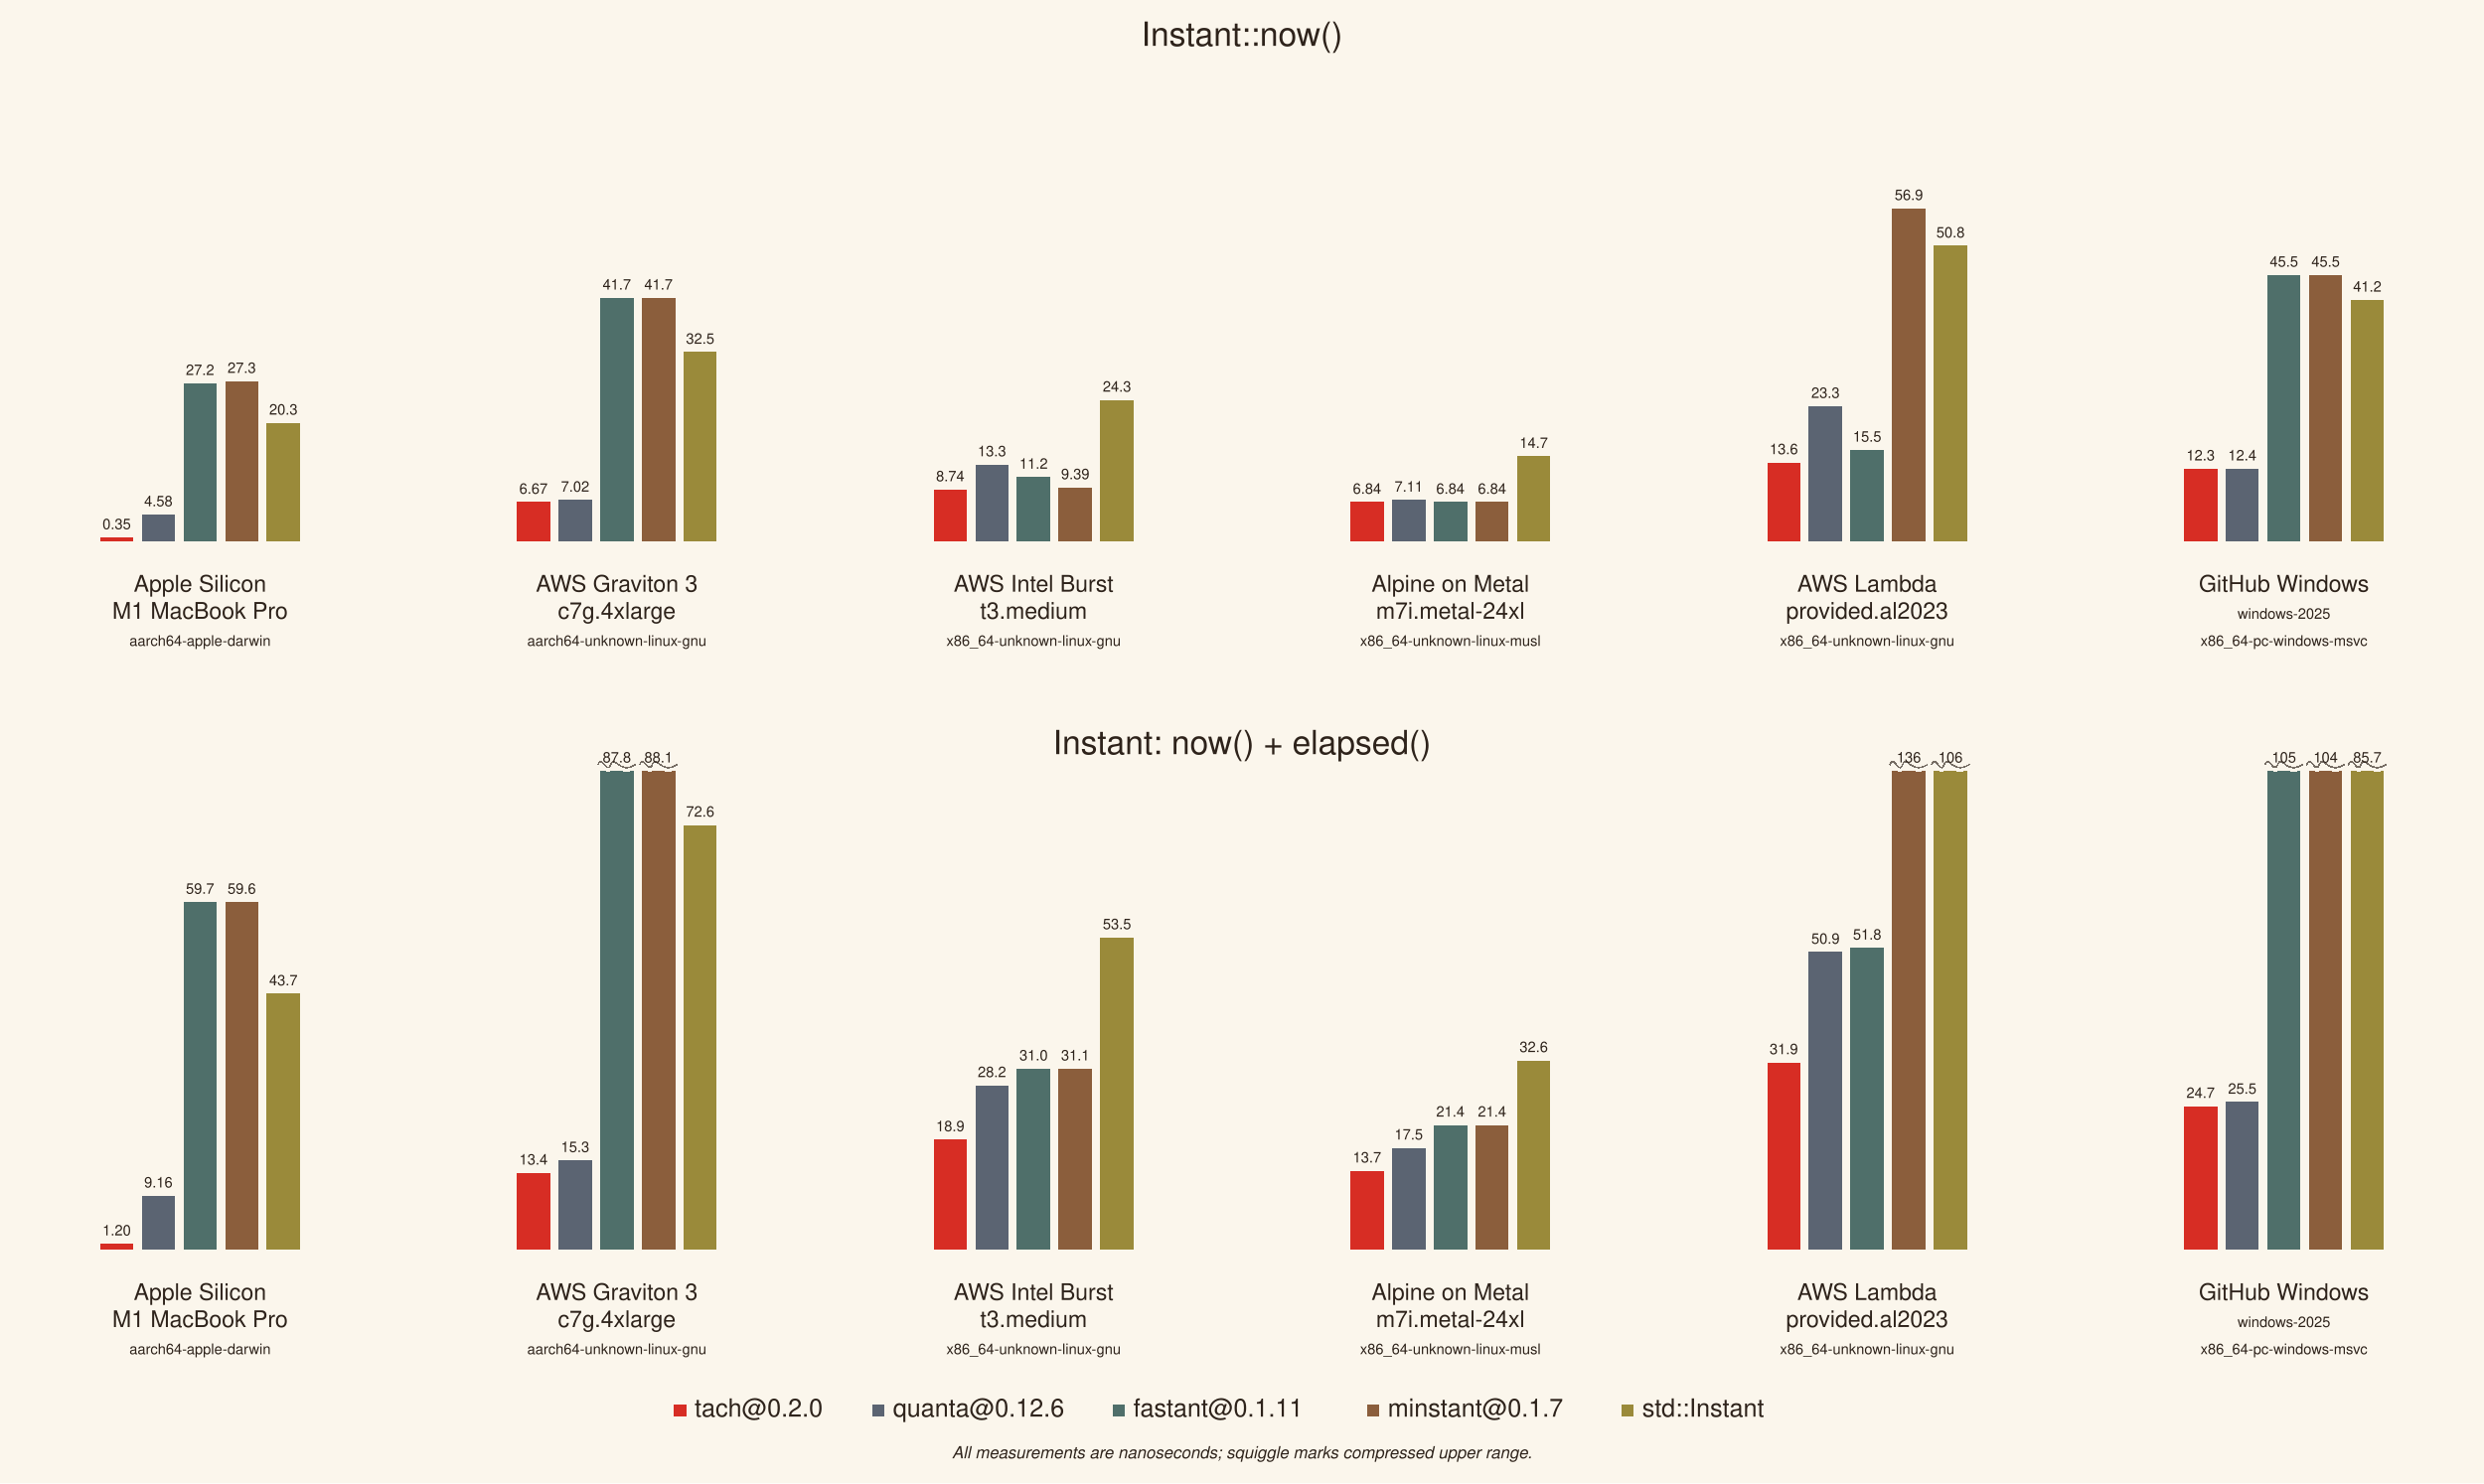
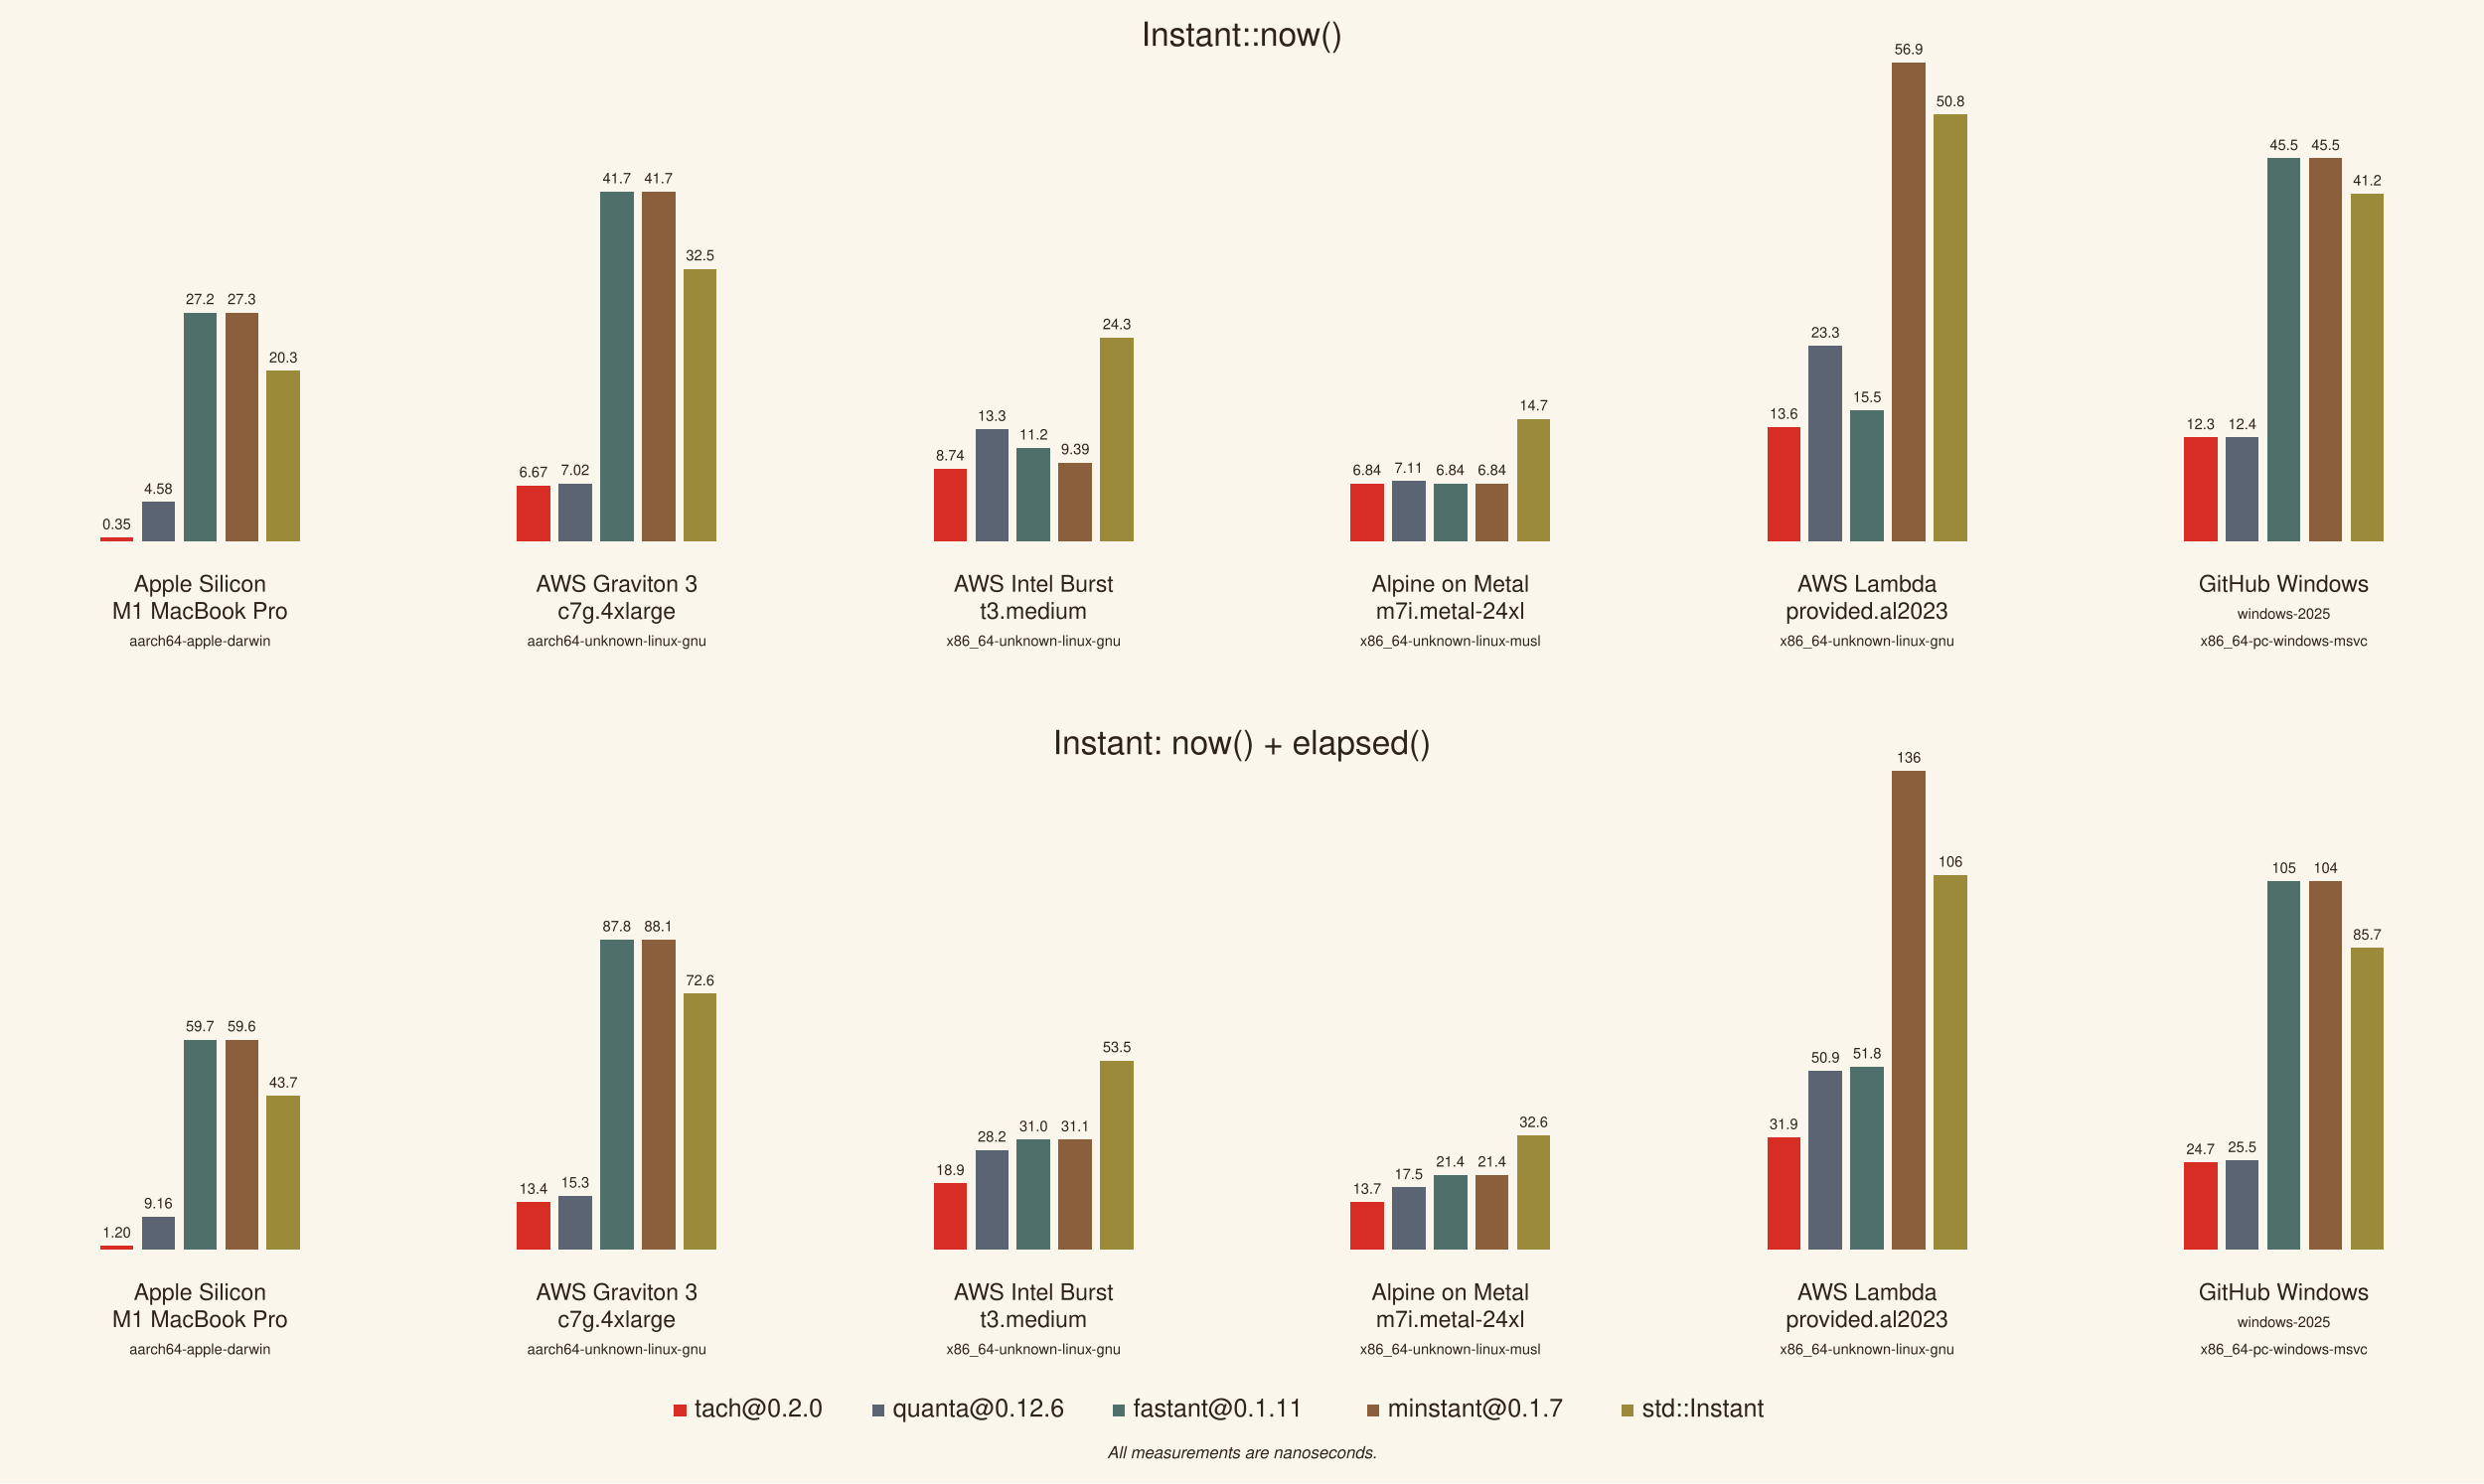
<svg xmlns="http://www.w3.org/2000/svg" width="1192" height="712" viewBox="0 0 1192 712">
  <rect width="1192" height="712" fill="#FBF6EC" />
  <g shape-rendering="crispEdges">
    <text x="596" y="22" text-anchor="middle" font-family="Avenir Next, Helvetica, Arial, sans-serif" font-size="16" fill="#2E231B">Instant::now()</text>
    <rect x="48" y="258" width="16" height="2" fill="#D72D24" />
    <text x="56" y="254" text-anchor="middle" font-family="Avenir Next, Helvetica, Arial, sans-serif" font-size="7" fill="#2E231B">0.35</text>
-     <rect x="68" y="247" width="16" height="13" fill="#5B6472" />
-     <text x="76" y="243" text-anchor="middle" font-family="Avenir Next, Helvetica, Arial, sans-serif" font-size="7" fill="#2E231B">4.58</text>
-     <rect x="88" y="184" width="16" height="76" fill="#4F6F6A" />
-     <text x="96" y="180" text-anchor="middle" font-family="Avenir Next, Helvetica, Arial, sans-serif" font-size="7" fill="#2E231B">27.2</text>
-     <rect x="108" y="183" width="16" height="77" fill="#8B5E3C" />
-     <text x="116" y="179" text-anchor="middle" font-family="Avenir Next, Helvetica, Arial, sans-serif" font-size="7" fill="#2E231B">27.3</text>
-     <rect x="128" y="203" width="16" height="57" fill="#9A8A3A" />
-     <text x="136" y="199" text-anchor="middle" font-family="Avenir Next, Helvetica, Arial, sans-serif" font-size="7" fill="#2E231B">20.3</text>
+     <rect x="68" y="241" width="16" height="19" fill="#5B6472" />
+     <text x="76" y="237" text-anchor="middle" font-family="Avenir Next, Helvetica, Arial, sans-serif" font-size="7" fill="#2E231B">4.58</text>
+     <rect x="88" y="150" width="16" height="110" fill="#4F6F6A" />
+     <text x="96" y="146" text-anchor="middle" font-family="Avenir Next, Helvetica, Arial, sans-serif" font-size="7" fill="#2E231B">27.2</text>
+     <rect x="108" y="150" width="16" height="110" fill="#8B5E3C" />
+     <text x="116" y="146" text-anchor="middle" font-family="Avenir Next, Helvetica, Arial, sans-serif" font-size="7" fill="#2E231B">27.3</text>
+     <rect x="128" y="178" width="16" height="82" fill="#9A8A3A" />
+     <text x="136" y="174" text-anchor="middle" font-family="Avenir Next, Helvetica, Arial, sans-serif" font-size="7" fill="#2E231B">20.3</text>
    <text x="96" y="284" text-anchor="middle" font-family="Avenir Next, Helvetica, Arial, sans-serif" font-size="11" fill="#2E231B">Apple Silicon</text>
    <text x="96" y="297" text-anchor="middle" font-family="Avenir Next, Helvetica, Arial, sans-serif" font-size="11" fill="#2E231B">M1 MacBook Pro</text>
    <text x="96" y="310" text-anchor="middle" font-family="Avenir Next, Helvetica, Arial, sans-serif" font-size="7" fill="#2E231B">aarch64-apple-darwin</text>
-     <rect x="248" y="241" width="16" height="19" fill="#D72D24" />
-     <text x="256" y="237" text-anchor="middle" font-family="Avenir Next, Helvetica, Arial, sans-serif" font-size="7" fill="#2E231B">6.67</text>
-     <rect x="268" y="240" width="16" height="20" fill="#5B6472" />
-     <text x="276" y="236" text-anchor="middle" font-family="Avenir Next, Helvetica, Arial, sans-serif" font-size="7" fill="#2E231B">7.02</text>
-     <rect x="288" y="143" width="16" height="117" fill="#4F6F6A" />
-     <text x="296" y="139" text-anchor="middle" font-family="Avenir Next, Helvetica, Arial, sans-serif" font-size="7" fill="#2E231B">41.7</text>
-     <rect x="308" y="143" width="16" height="117" fill="#8B5E3C" />
-     <text x="316" y="139" text-anchor="middle" font-family="Avenir Next, Helvetica, Arial, sans-serif" font-size="7" fill="#2E231B">41.7</text>
-     <rect x="328" y="169" width="16" height="91" fill="#9A8A3A" />
-     <text x="336" y="165" text-anchor="middle" font-family="Avenir Next, Helvetica, Arial, sans-serif" font-size="7" fill="#2E231B">32.5</text>
+     <rect x="248" y="233" width="16" height="27" fill="#D72D24" />
+     <text x="256" y="229" text-anchor="middle" font-family="Avenir Next, Helvetica, Arial, sans-serif" font-size="7" fill="#2E231B">6.67</text>
+     <rect x="268" y="232" width="16" height="28" fill="#5B6472" />
+     <text x="276" y="228" text-anchor="middle" font-family="Avenir Next, Helvetica, Arial, sans-serif" font-size="7" fill="#2E231B">7.02</text>
+     <rect x="288" y="92" width="16" height="168" fill="#4F6F6A" />
+     <text x="296" y="88" text-anchor="middle" font-family="Avenir Next, Helvetica, Arial, sans-serif" font-size="7" fill="#2E231B">41.7</text>
+     <rect x="308" y="92" width="16" height="168" fill="#8B5E3C" />
+     <text x="316" y="88" text-anchor="middle" font-family="Avenir Next, Helvetica, Arial, sans-serif" font-size="7" fill="#2E231B">41.7</text>
+     <rect x="328" y="129" width="16" height="131" fill="#9A8A3A" />
+     <text x="336" y="125" text-anchor="middle" font-family="Avenir Next, Helvetica, Arial, sans-serif" font-size="7" fill="#2E231B">32.5</text>
    <text x="296" y="284" text-anchor="middle" font-family="Avenir Next, Helvetica, Arial, sans-serif" font-size="11" fill="#2E231B">AWS Graviton 3</text>
    <text x="296" y="297" text-anchor="middle" font-family="Avenir Next, Helvetica, Arial, sans-serif" font-size="11" fill="#2E231B">c7g.4xlarge</text>
    <text x="296" y="310" text-anchor="middle" font-family="Avenir Next, Helvetica, Arial, sans-serif" font-size="7" fill="#2E231B">aarch64-unknown-linux-gnu</text>
-     <rect x="448" y="235" width="16" height="25" fill="#D72D24" />
-     <text x="456" y="231" text-anchor="middle" font-family="Avenir Next, Helvetica, Arial, sans-serif" font-size="7" fill="#2E231B">8.74</text>
-     <rect x="468" y="223" width="16" height="37" fill="#5B6472" />
-     <text x="476" y="219" text-anchor="middle" font-family="Avenir Next, Helvetica, Arial, sans-serif" font-size="7" fill="#2E231B">13.3</text>
-     <rect x="488" y="229" width="16" height="31" fill="#4F6F6A" />
-     <text x="496" y="225" text-anchor="middle" font-family="Avenir Next, Helvetica, Arial, sans-serif" font-size="7" fill="#2E231B">11.2</text>
-     <rect x="508" y="234" width="16" height="26" fill="#8B5E3C" />
-     <text x="516" y="230" text-anchor="middle" font-family="Avenir Next, Helvetica, Arial, sans-serif" font-size="7" fill="#2E231B">9.39</text>
-     <rect x="528" y="192" width="16" height="68" fill="#9A8A3A" />
-     <text x="536" y="188" text-anchor="middle" font-family="Avenir Next, Helvetica, Arial, sans-serif" font-size="7" fill="#2E231B">24.3</text>
+     <rect x="448" y="225" width="16" height="35" fill="#D72D24" />
+     <text x="456" y="221" text-anchor="middle" font-family="Avenir Next, Helvetica, Arial, sans-serif" font-size="7" fill="#2E231B">8.74</text>
+     <rect x="468" y="206" width="16" height="54" fill="#5B6472" />
+     <text x="476" y="202" text-anchor="middle" font-family="Avenir Next, Helvetica, Arial, sans-serif" font-size="7" fill="#2E231B">13.3</text>
+     <rect x="488" y="215" width="16" height="45" fill="#4F6F6A" />
+     <text x="496" y="211" text-anchor="middle" font-family="Avenir Next, Helvetica, Arial, sans-serif" font-size="7" fill="#2E231B">11.2</text>
+     <rect x="508" y="222" width="16" height="38" fill="#8B5E3C" />
+     <text x="516" y="218" text-anchor="middle" font-family="Avenir Next, Helvetica, Arial, sans-serif" font-size="7" fill="#2E231B">9.39</text>
+     <rect x="528" y="162" width="16" height="98" fill="#9A8A3A" />
+     <text x="536" y="158" text-anchor="middle" font-family="Avenir Next, Helvetica, Arial, sans-serif" font-size="7" fill="#2E231B">24.3</text>
    <text x="496" y="284" text-anchor="middle" font-family="Avenir Next, Helvetica, Arial, sans-serif" font-size="11" fill="#2E231B">AWS Intel Burst</text>
    <text x="496" y="297" text-anchor="middle" font-family="Avenir Next, Helvetica, Arial, sans-serif" font-size="11" fill="#2E231B">t3.medium</text>
    <text x="496" y="310" text-anchor="middle" font-family="Avenir Next, Helvetica, Arial, sans-serif" font-size="7" fill="#2E231B">x86_64-unknown-linux-gnu</text>
-     <rect x="648" y="241" width="16" height="19" fill="#D72D24" />
-     <text x="656" y="237" text-anchor="middle" font-family="Avenir Next, Helvetica, Arial, sans-serif" font-size="7" fill="#2E231B">6.84</text>
-     <rect x="668" y="240" width="16" height="20" fill="#5B6472" />
-     <text x="676" y="236" text-anchor="middle" font-family="Avenir Next, Helvetica, Arial, sans-serif" font-size="7" fill="#2E231B">7.11</text>
-     <rect x="688" y="241" width="16" height="19" fill="#4F6F6A" />
-     <text x="696" y="237" text-anchor="middle" font-family="Avenir Next, Helvetica, Arial, sans-serif" font-size="7" fill="#2E231B">6.84</text>
-     <rect x="708" y="241" width="16" height="19" fill="#8B5E3C" />
-     <text x="716" y="237" text-anchor="middle" font-family="Avenir Next, Helvetica, Arial, sans-serif" font-size="7" fill="#2E231B">6.84</text>
-     <rect x="728" y="219" width="16" height="41" fill="#9A8A3A" />
-     <text x="736" y="215" text-anchor="middle" font-family="Avenir Next, Helvetica, Arial, sans-serif" font-size="7" fill="#2E231B">14.7</text>
+     <rect x="648" y="232" width="16" height="28" fill="#D72D24" />
+     <text x="656" y="228" text-anchor="middle" font-family="Avenir Next, Helvetica, Arial, sans-serif" font-size="7" fill="#2E231B">6.84</text>
+     <rect x="668" y="231" width="16" height="29" fill="#5B6472" />
+     <text x="676" y="227" text-anchor="middle" font-family="Avenir Next, Helvetica, Arial, sans-serif" font-size="7" fill="#2E231B">7.11</text>
+     <rect x="688" y="232" width="16" height="28" fill="#4F6F6A" />
+     <text x="696" y="228" text-anchor="middle" font-family="Avenir Next, Helvetica, Arial, sans-serif" font-size="7" fill="#2E231B">6.84</text>
+     <rect x="708" y="232" width="16" height="28" fill="#8B5E3C" />
+     <text x="716" y="228" text-anchor="middle" font-family="Avenir Next, Helvetica, Arial, sans-serif" font-size="7" fill="#2E231B">6.84</text>
+     <rect x="728" y="201" width="16" height="59" fill="#9A8A3A" />
+     <text x="736" y="197" text-anchor="middle" font-family="Avenir Next, Helvetica, Arial, sans-serif" font-size="7" fill="#2E231B">14.7</text>
    <text x="696" y="284" text-anchor="middle" font-family="Avenir Next, Helvetica, Arial, sans-serif" font-size="11" fill="#2E231B">Alpine on Metal</text>
    <text x="696" y="297" text-anchor="middle" font-family="Avenir Next, Helvetica, Arial, sans-serif" font-size="11" fill="#2E231B">m7i.metal-24xl</text>
    <text x="696" y="310" text-anchor="middle" font-family="Avenir Next, Helvetica, Arial, sans-serif" font-size="7" fill="#2E231B">x86_64-unknown-linux-musl</text>
-     <rect x="848" y="222" width="16" height="38" fill="#D72D24" />
-     <text x="856" y="218" text-anchor="middle" font-family="Avenir Next, Helvetica, Arial, sans-serif" font-size="7" fill="#2E231B">13.6</text>
-     <rect x="868" y="195" width="16" height="65" fill="#5B6472" />
-     <text x="876" y="191" text-anchor="middle" font-family="Avenir Next, Helvetica, Arial, sans-serif" font-size="7" fill="#2E231B">23.3</text>
-     <rect x="888" y="216" width="16" height="44" fill="#4F6F6A" />
-     <text x="896" y="212" text-anchor="middle" font-family="Avenir Next, Helvetica, Arial, sans-serif" font-size="7" fill="#2E231B">15.5</text>
-     <rect x="908" y="100" width="16" height="160" fill="#8B5E3C" />
-     <text x="916" y="96" text-anchor="middle" font-family="Avenir Next, Helvetica, Arial, sans-serif" font-size="7" fill="#2E231B">56.9</text>
-     <rect x="928" y="118" width="16" height="142" fill="#9A8A3A" />
-     <text x="936" y="114" text-anchor="middle" font-family="Avenir Next, Helvetica, Arial, sans-serif" font-size="7" fill="#2E231B">50.8</text>
+     <rect x="848" y="205" width="16" height="55" fill="#D72D24" />
+     <text x="856" y="201" text-anchor="middle" font-family="Avenir Next, Helvetica, Arial, sans-serif" font-size="7" fill="#2E231B">13.6</text>
+     <rect x="868" y="166" width="16" height="94" fill="#5B6472" />
+     <text x="876" y="162" text-anchor="middle" font-family="Avenir Next, Helvetica, Arial, sans-serif" font-size="7" fill="#2E231B">23.3</text>
+     <rect x="888" y="197" width="16" height="63" fill="#4F6F6A" />
+     <text x="896" y="193" text-anchor="middle" font-family="Avenir Next, Helvetica, Arial, sans-serif" font-size="7" fill="#2E231B">15.5</text>
+     <rect x="908" y="30" width="16" height="230" fill="#8B5E3C" />
+     <text x="916" y="26" text-anchor="middle" font-family="Avenir Next, Helvetica, Arial, sans-serif" font-size="7" fill="#2E231B">56.9</text>
+     <rect x="928" y="55" width="16" height="205" fill="#9A8A3A" />
+     <text x="936" y="51" text-anchor="middle" font-family="Avenir Next, Helvetica, Arial, sans-serif" font-size="7" fill="#2E231B">50.8</text>
    <text x="896" y="284" text-anchor="middle" font-family="Avenir Next, Helvetica, Arial, sans-serif" font-size="11" fill="#2E231B">AWS Lambda</text>
    <text x="896" y="297" text-anchor="middle" font-family="Avenir Next, Helvetica, Arial, sans-serif" font-size="11" fill="#2E231B">provided.al2023</text>
    <text x="896" y="310" text-anchor="middle" font-family="Avenir Next, Helvetica, Arial, sans-serif" font-size="7" fill="#2E231B">x86_64-unknown-linux-gnu</text>
-     <rect x="1048" y="225" width="16" height="35" fill="#D72D24" />
-     <text x="1056" y="221" text-anchor="middle" font-family="Avenir Next, Helvetica, Arial, sans-serif" font-size="7" fill="#2E231B">12.3</text>
-     <rect x="1068" y="225" width="16" height="35" fill="#5B6472" />
-     <text x="1076" y="221" text-anchor="middle" font-family="Avenir Next, Helvetica, Arial, sans-serif" font-size="7" fill="#2E231B">12.4</text>
-     <rect x="1088" y="132" width="16" height="128" fill="#4F6F6A" />
-     <text x="1096" y="128" text-anchor="middle" font-family="Avenir Next, Helvetica, Arial, sans-serif" font-size="7" fill="#2E231B">45.5</text>
-     <rect x="1108" y="132" width="16" height="128" fill="#8B5E3C" />
-     <text x="1116" y="128" text-anchor="middle" font-family="Avenir Next, Helvetica, Arial, sans-serif" font-size="7" fill="#2E231B">45.5</text>
-     <rect x="1128" y="144" width="16" height="116" fill="#9A8A3A" />
-     <text x="1136" y="140" text-anchor="middle" font-family="Avenir Next, Helvetica, Arial, sans-serif" font-size="7" fill="#2E231B">41.2</text>
+     <rect x="1048" y="210" width="16" height="50" fill="#D72D24" />
+     <text x="1056" y="206" text-anchor="middle" font-family="Avenir Next, Helvetica, Arial, sans-serif" font-size="7" fill="#2E231B">12.3</text>
+     <rect x="1068" y="210" width="16" height="50" fill="#5B6472" />
+     <text x="1076" y="206" text-anchor="middle" font-family="Avenir Next, Helvetica, Arial, sans-serif" font-size="7" fill="#2E231B">12.4</text>
+     <rect x="1088" y="76" width="16" height="184" fill="#4F6F6A" />
+     <text x="1096" y="72" text-anchor="middle" font-family="Avenir Next, Helvetica, Arial, sans-serif" font-size="7" fill="#2E231B">45.5</text>
+     <rect x="1108" y="76" width="16" height="184" fill="#8B5E3C" />
+     <text x="1116" y="72" text-anchor="middle" font-family="Avenir Next, Helvetica, Arial, sans-serif" font-size="7" fill="#2E231B">45.5</text>
+     <rect x="1128" y="93" width="16" height="167" fill="#9A8A3A" />
+     <text x="1136" y="89" text-anchor="middle" font-family="Avenir Next, Helvetica, Arial, sans-serif" font-size="7" fill="#2E231B">41.2</text>
    <text x="1096" y="284" text-anchor="middle" font-family="Avenir Next, Helvetica, Arial, sans-serif" font-size="11" fill="#2E231B">GitHub Windows</text>
    <text x="1096" y="297" text-anchor="middle" font-family="Avenir Next, Helvetica, Arial, sans-serif" font-size="7" fill="#2E231B">windows-2025</text>
    <text x="1096" y="310" text-anchor="middle" font-family="Avenir Next, Helvetica, Arial, sans-serif" font-size="7" fill="#2E231B">x86_64-pc-windows-msvc</text>
    <text x="596" y="362" text-anchor="middle" font-family="Avenir Next, Helvetica, Arial, sans-serif" font-size="16" fill="#2E231B">Instant: now() + elapsed()</text>
-     <rect x="48" y="597" width="16" height="3" fill="#D72D24" />
-     <text x="56" y="593" text-anchor="middle" font-family="Avenir Next, Helvetica, Arial, sans-serif" font-size="7" fill="#2E231B">1.20</text>
-     <rect x="68" y="574" width="16" height="26" fill="#5B6472" />
-     <text x="76" y="570" text-anchor="middle" font-family="Avenir Next, Helvetica, Arial, sans-serif" font-size="7" fill="#2E231B">9.16</text>
-     <rect x="88" y="433" width="16" height="167" fill="#4F6F6A" />
-     <text x="96" y="429" text-anchor="middle" font-family="Avenir Next, Helvetica, Arial, sans-serif" font-size="7" fill="#2E231B">59.7</text>
-     <rect x="108" y="433" width="16" height="167" fill="#8B5E3C" />
-     <text x="116" y="429" text-anchor="middle" font-family="Avenir Next, Helvetica, Arial, sans-serif" font-size="7" fill="#2E231B">59.6</text>
-     <rect x="128" y="477" width="16" height="123" fill="#9A8A3A" />
-     <text x="136" y="473" text-anchor="middle" font-family="Avenir Next, Helvetica, Arial, sans-serif" font-size="7" fill="#2E231B">43.7</text>
+     <rect x="48" y="598" width="16" height="2" fill="#D72D24" />
+     <text x="56" y="594" text-anchor="middle" font-family="Avenir Next, Helvetica, Arial, sans-serif" font-size="7" fill="#2E231B">1.20</text>
+     <rect x="68" y="584" width="16" height="16" fill="#5B6472" />
+     <text x="76" y="580" text-anchor="middle" font-family="Avenir Next, Helvetica, Arial, sans-serif" font-size="7" fill="#2E231B">9.16</text>
+     <rect x="88" y="499" width="16" height="101" fill="#4F6F6A" />
+     <text x="96" y="495" text-anchor="middle" font-family="Avenir Next, Helvetica, Arial, sans-serif" font-size="7" fill="#2E231B">59.7</text>
+     <rect x="108" y="499" width="16" height="101" fill="#8B5E3C" />
+     <text x="116" y="495" text-anchor="middle" font-family="Avenir Next, Helvetica, Arial, sans-serif" font-size="7" fill="#2E231B">59.6</text>
+     <rect x="128" y="526" width="16" height="74" fill="#9A8A3A" />
+     <text x="136" y="522" text-anchor="middle" font-family="Avenir Next, Helvetica, Arial, sans-serif" font-size="7" fill="#2E231B">43.7</text>
    <text x="96" y="624" text-anchor="middle" font-family="Avenir Next, Helvetica, Arial, sans-serif" font-size="11" fill="#2E231B">Apple Silicon</text>
    <text x="96" y="637" text-anchor="middle" font-family="Avenir Next, Helvetica, Arial, sans-serif" font-size="11" fill="#2E231B">M1 MacBook Pro</text>
    <text x="96" y="650" text-anchor="middle" font-family="Avenir Next, Helvetica, Arial, sans-serif" font-size="7" fill="#2E231B">aarch64-apple-darwin</text>
-     <rect x="248" y="563" width="16" height="37" fill="#D72D24" />
-     <text x="256" y="559" text-anchor="middle" font-family="Avenir Next, Helvetica, Arial, sans-serif" font-size="7" fill="#2E231B">13.4</text>
-     <rect x="268" y="557" width="16" height="43" fill="#5B6472" />
-     <text x="276" y="553" text-anchor="middle" font-family="Avenir Next, Helvetica, Arial, sans-serif" font-size="7" fill="#2E231B">15.3</text>
-     <rect x="288" y="370" width="16" height="230" fill="#4F6F6A" />
-     <path d="M287 367 C289 362 291 372 293 367 S297 372 305 367" stroke="#FBF6EC" stroke-width="4" fill="none" stroke-linecap="round" />
-     <path d="M287 367 C289 362 291 372 293 367 S297 372 305 367" stroke="#2E231B" stroke-width="0.8" fill="none" stroke-linecap="round" opacity="0.65" />
-     <text x="296" y="366" text-anchor="middle" font-family="Avenir Next, Helvetica, Arial, sans-serif" font-size="7" fill="#2E231B">87.8</text>
-     <rect x="308" y="370" width="16" height="230" fill="#8B5E3C" />
-     <path d="M307 367 C309 362 311 372 313 367 S317 372 325 367" stroke="#FBF6EC" stroke-width="4" fill="none" stroke-linecap="round" />
-     <path d="M307 367 C309 362 311 372 313 367 S317 372 325 367" stroke="#2E231B" stroke-width="0.8" fill="none" stroke-linecap="round" opacity="0.65" />
-     <text x="316" y="366" text-anchor="middle" font-family="Avenir Next, Helvetica, Arial, sans-serif" font-size="7" fill="#2E231B">88.1</text>
-     <rect x="328" y="396" width="16" height="204" fill="#9A8A3A" />
-     <text x="336" y="392" text-anchor="middle" font-family="Avenir Next, Helvetica, Arial, sans-serif" font-size="7" fill="#2E231B">72.6</text>
+     <rect x="248" y="577" width="16" height="23" fill="#D72D24" />
+     <text x="256" y="573" text-anchor="middle" font-family="Avenir Next, Helvetica, Arial, sans-serif" font-size="7" fill="#2E231B">13.4</text>
+     <rect x="268" y="574" width="16" height="26" fill="#5B6472" />
+     <text x="276" y="570" text-anchor="middle" font-family="Avenir Next, Helvetica, Arial, sans-serif" font-size="7" fill="#2E231B">15.3</text>
+     <rect x="288" y="451" width="16" height="149" fill="#4F6F6A" />
+     <text x="296" y="447" text-anchor="middle" font-family="Avenir Next, Helvetica, Arial, sans-serif" font-size="7" fill="#2E231B">87.8</text>
+     <rect x="308" y="451" width="16" height="149" fill="#8B5E3C" />
+     <text x="316" y="447" text-anchor="middle" font-family="Avenir Next, Helvetica, Arial, sans-serif" font-size="7" fill="#2E231B">88.1</text>
+     <rect x="328" y="477" width="16" height="123" fill="#9A8A3A" />
+     <text x="336" y="473" text-anchor="middle" font-family="Avenir Next, Helvetica, Arial, sans-serif" font-size="7" fill="#2E231B">72.6</text>
    <text x="296" y="624" text-anchor="middle" font-family="Avenir Next, Helvetica, Arial, sans-serif" font-size="11" fill="#2E231B">AWS Graviton 3</text>
    <text x="296" y="637" text-anchor="middle" font-family="Avenir Next, Helvetica, Arial, sans-serif" font-size="11" fill="#2E231B">c7g.4xlarge</text>
    <text x="296" y="650" text-anchor="middle" font-family="Avenir Next, Helvetica, Arial, sans-serif" font-size="7" fill="#2E231B">aarch64-unknown-linux-gnu</text>
-     <rect x="448" y="547" width="16" height="53" fill="#D72D24" />
-     <text x="456" y="543" text-anchor="middle" font-family="Avenir Next, Helvetica, Arial, sans-serif" font-size="7" fill="#2E231B">18.9</text>
-     <rect x="468" y="521" width="16" height="79" fill="#5B6472" />
-     <text x="476" y="517" text-anchor="middle" font-family="Avenir Next, Helvetica, Arial, sans-serif" font-size="7" fill="#2E231B">28.2</text>
-     <rect x="488" y="513" width="16" height="87" fill="#4F6F6A" />
-     <text x="496" y="509" text-anchor="middle" font-family="Avenir Next, Helvetica, Arial, sans-serif" font-size="7" fill="#2E231B">31.0</text>
-     <rect x="508" y="513" width="16" height="87" fill="#8B5E3C" />
-     <text x="516" y="509" text-anchor="middle" font-family="Avenir Next, Helvetica, Arial, sans-serif" font-size="7" fill="#2E231B">31.1</text>
-     <rect x="528" y="450" width="16" height="150" fill="#9A8A3A" />
-     <text x="536" y="446" text-anchor="middle" font-family="Avenir Next, Helvetica, Arial, sans-serif" font-size="7" fill="#2E231B">53.5</text>
+     <rect x="448" y="568" width="16" height="32" fill="#D72D24" />
+     <text x="456" y="564" text-anchor="middle" font-family="Avenir Next, Helvetica, Arial, sans-serif" font-size="7" fill="#2E231B">18.9</text>
+     <rect x="468" y="552" width="16" height="48" fill="#5B6472" />
+     <text x="476" y="548" text-anchor="middle" font-family="Avenir Next, Helvetica, Arial, sans-serif" font-size="7" fill="#2E231B">28.2</text>
+     <rect x="488" y="547" width="16" height="53" fill="#4F6F6A" />
+     <text x="496" y="543" text-anchor="middle" font-family="Avenir Next, Helvetica, Arial, sans-serif" font-size="7" fill="#2E231B">31.0</text>
+     <rect x="508" y="547" width="16" height="53" fill="#8B5E3C" />
+     <text x="516" y="543" text-anchor="middle" font-family="Avenir Next, Helvetica, Arial, sans-serif" font-size="7" fill="#2E231B">31.1</text>
+     <rect x="528" y="509" width="16" height="91" fill="#9A8A3A" />
+     <text x="536" y="505" text-anchor="middle" font-family="Avenir Next, Helvetica, Arial, sans-serif" font-size="7" fill="#2E231B">53.5</text>
    <text x="496" y="624" text-anchor="middle" font-family="Avenir Next, Helvetica, Arial, sans-serif" font-size="11" fill="#2E231B">AWS Intel Burst</text>
    <text x="496" y="637" text-anchor="middle" font-family="Avenir Next, Helvetica, Arial, sans-serif" font-size="11" fill="#2E231B">t3.medium</text>
    <text x="496" y="650" text-anchor="middle" font-family="Avenir Next, Helvetica, Arial, sans-serif" font-size="7" fill="#2E231B">x86_64-unknown-linux-gnu</text>
-     <rect x="648" y="562" width="16" height="38" fill="#D72D24" />
-     <text x="656" y="558" text-anchor="middle" font-family="Avenir Next, Helvetica, Arial, sans-serif" font-size="7" fill="#2E231B">13.7</text>
-     <rect x="668" y="551" width="16" height="49" fill="#5B6472" />
-     <text x="676" y="547" text-anchor="middle" font-family="Avenir Next, Helvetica, Arial, sans-serif" font-size="7" fill="#2E231B">17.5</text>
-     <rect x="688" y="540" width="16" height="60" fill="#4F6F6A" />
-     <text x="696" y="536" text-anchor="middle" font-family="Avenir Next, Helvetica, Arial, sans-serif" font-size="7" fill="#2E231B">21.4</text>
-     <rect x="708" y="540" width="16" height="60" fill="#8B5E3C" />
-     <text x="716" y="536" text-anchor="middle" font-family="Avenir Next, Helvetica, Arial, sans-serif" font-size="7" fill="#2E231B">21.4</text>
-     <rect x="728" y="509" width="16" height="91" fill="#9A8A3A" />
-     <text x="736" y="505" text-anchor="middle" font-family="Avenir Next, Helvetica, Arial, sans-serif" font-size="7" fill="#2E231B">32.6</text>
+     <rect x="648" y="577" width="16" height="23" fill="#D72D24" />
+     <text x="656" y="573" text-anchor="middle" font-family="Avenir Next, Helvetica, Arial, sans-serif" font-size="7" fill="#2E231B">13.7</text>
+     <rect x="668" y="570" width="16" height="30" fill="#5B6472" />
+     <text x="676" y="566" text-anchor="middle" font-family="Avenir Next, Helvetica, Arial, sans-serif" font-size="7" fill="#2E231B">17.5</text>
+     <rect x="688" y="564" width="16" height="36" fill="#4F6F6A" />
+     <text x="696" y="560" text-anchor="middle" font-family="Avenir Next, Helvetica, Arial, sans-serif" font-size="7" fill="#2E231B">21.4</text>
+     <rect x="708" y="564" width="16" height="36" fill="#8B5E3C" />
+     <text x="716" y="560" text-anchor="middle" font-family="Avenir Next, Helvetica, Arial, sans-serif" font-size="7" fill="#2E231B">21.4</text>
+     <rect x="728" y="545" width="16" height="55" fill="#9A8A3A" />
+     <text x="736" y="541" text-anchor="middle" font-family="Avenir Next, Helvetica, Arial, sans-serif" font-size="7" fill="#2E231B">32.6</text>
    <text x="696" y="624" text-anchor="middle" font-family="Avenir Next, Helvetica, Arial, sans-serif" font-size="11" fill="#2E231B">Alpine on Metal</text>
    <text x="696" y="637" text-anchor="middle" font-family="Avenir Next, Helvetica, Arial, sans-serif" font-size="11" fill="#2E231B">m7i.metal-24xl</text>
    <text x="696" y="650" text-anchor="middle" font-family="Avenir Next, Helvetica, Arial, sans-serif" font-size="7" fill="#2E231B">x86_64-unknown-linux-musl</text>
-     <rect x="848" y="510" width="16" height="90" fill="#D72D24" />
-     <text x="856" y="506" text-anchor="middle" font-family="Avenir Next, Helvetica, Arial, sans-serif" font-size="7" fill="#2E231B">31.9</text>
-     <rect x="868" y="457" width="16" height="143" fill="#5B6472" />
-     <text x="876" y="453" text-anchor="middle" font-family="Avenir Next, Helvetica, Arial, sans-serif" font-size="7" fill="#2E231B">50.9</text>
-     <rect x="888" y="455" width="16" height="145" fill="#4F6F6A" />
-     <text x="896" y="451" text-anchor="middle" font-family="Avenir Next, Helvetica, Arial, sans-serif" font-size="7" fill="#2E231B">51.8</text>
+     <rect x="848" y="546" width="16" height="54" fill="#D72D24" />
+     <text x="856" y="542" text-anchor="middle" font-family="Avenir Next, Helvetica, Arial, sans-serif" font-size="7" fill="#2E231B">31.9</text>
+     <rect x="868" y="514" width="16" height="86" fill="#5B6472" />
+     <text x="876" y="510" text-anchor="middle" font-family="Avenir Next, Helvetica, Arial, sans-serif" font-size="7" fill="#2E231B">50.9</text>
+     <rect x="888" y="512" width="16" height="88" fill="#4F6F6A" />
+     <text x="896" y="508" text-anchor="middle" font-family="Avenir Next, Helvetica, Arial, sans-serif" font-size="7" fill="#2E231B">51.8</text>
    <rect x="908" y="370" width="16" height="230" fill="#8B5E3C" />
-     <path d="M907 367 C909 362 911 372 913 367 S917 372 925 367" stroke="#FBF6EC" stroke-width="4" fill="none" stroke-linecap="round" />
-     <path d="M907 367 C909 362 911 372 913 367 S917 372 925 367" stroke="#2E231B" stroke-width="0.8" fill="none" stroke-linecap="round" opacity="0.65" />
    <text x="916" y="366" text-anchor="middle" font-family="Avenir Next, Helvetica, Arial, sans-serif" font-size="7" fill="#2E231B">136</text>
-     <rect x="928" y="370" width="16" height="230" fill="#9A8A3A" />
-     <path d="M927 367 C929 362 931 372 933 367 S937 372 945 367" stroke="#FBF6EC" stroke-width="4" fill="none" stroke-linecap="round" />
-     <path d="M927 367 C929 362 931 372 933 367 S937 372 945 367" stroke="#2E231B" stroke-width="0.8" fill="none" stroke-linecap="round" opacity="0.65" />
-     <text x="936" y="366" text-anchor="middle" font-family="Avenir Next, Helvetica, Arial, sans-serif" font-size="7" fill="#2E231B">106</text>
+     <rect x="928" y="420" width="16" height="180" fill="#9A8A3A" />
+     <text x="936" y="416" text-anchor="middle" font-family="Avenir Next, Helvetica, Arial, sans-serif" font-size="7" fill="#2E231B">106</text>
    <text x="896" y="624" text-anchor="middle" font-family="Avenir Next, Helvetica, Arial, sans-serif" font-size="11" fill="#2E231B">AWS Lambda</text>
    <text x="896" y="637" text-anchor="middle" font-family="Avenir Next, Helvetica, Arial, sans-serif" font-size="11" fill="#2E231B">provided.al2023</text>
    <text x="896" y="650" text-anchor="middle" font-family="Avenir Next, Helvetica, Arial, sans-serif" font-size="7" fill="#2E231B">x86_64-unknown-linux-gnu</text>
-     <rect x="1048" y="531" width="16" height="69" fill="#D72D24" />
-     <text x="1056" y="527" text-anchor="middle" font-family="Avenir Next, Helvetica, Arial, sans-serif" font-size="7" fill="#2E231B">24.7</text>
-     <rect x="1068" y="529" width="16" height="71" fill="#5B6472" />
-     <text x="1076" y="525" text-anchor="middle" font-family="Avenir Next, Helvetica, Arial, sans-serif" font-size="7" fill="#2E231B">25.5</text>
-     <rect x="1088" y="370" width="16" height="230" fill="#4F6F6A" />
-     <path d="M1087 367 C1089 362 1091 372 1093 367 S1097 372 1105 367" stroke="#FBF6EC" stroke-width="4" fill="none" stroke-linecap="round" />
-     <path d="M1087 367 C1089 362 1091 372 1093 367 S1097 372 1105 367" stroke="#2E231B" stroke-width="0.8" fill="none" stroke-linecap="round" opacity="0.65" />
-     <text x="1096" y="366" text-anchor="middle" font-family="Avenir Next, Helvetica, Arial, sans-serif" font-size="7" fill="#2E231B">105</text>
-     <rect x="1108" y="370" width="16" height="230" fill="#8B5E3C" />
-     <path d="M1107 367 C1109 362 1111 372 1113 367 S1117 372 1125 367" stroke="#FBF6EC" stroke-width="4" fill="none" stroke-linecap="round" />
-     <path d="M1107 367 C1109 362 1111 372 1113 367 S1117 372 1125 367" stroke="#2E231B" stroke-width="0.8" fill="none" stroke-linecap="round" opacity="0.65" />
-     <text x="1116" y="366" text-anchor="middle" font-family="Avenir Next, Helvetica, Arial, sans-serif" font-size="7" fill="#2E231B">104</text>
-     <rect x="1128" y="370" width="16" height="230" fill="#9A8A3A" />
-     <path d="M1127 367 C1129 362 1131 372 1133 367 S1137 372 1145 367" stroke="#FBF6EC" stroke-width="4" fill="none" stroke-linecap="round" />
-     <path d="M1127 367 C1129 362 1131 372 1133 367 S1137 372 1145 367" stroke="#2E231B" stroke-width="0.8" fill="none" stroke-linecap="round" opacity="0.65" />
-     <text x="1136" y="366" text-anchor="middle" font-family="Avenir Next, Helvetica, Arial, sans-serif" font-size="7" fill="#2E231B">85.7</text>
+     <rect x="1048" y="558" width="16" height="42" fill="#D72D24" />
+     <text x="1056" y="554" text-anchor="middle" font-family="Avenir Next, Helvetica, Arial, sans-serif" font-size="7" fill="#2E231B">24.7</text>
+     <rect x="1068" y="557" width="16" height="43" fill="#5B6472" />
+     <text x="1076" y="553" text-anchor="middle" font-family="Avenir Next, Helvetica, Arial, sans-serif" font-size="7" fill="#2E231B">25.5</text>
+     <rect x="1088" y="423" width="16" height="177" fill="#4F6F6A" />
+     <text x="1096" y="419" text-anchor="middle" font-family="Avenir Next, Helvetica, Arial, sans-serif" font-size="7" fill="#2E231B">105</text>
+     <rect x="1108" y="423" width="16" height="177" fill="#8B5E3C" />
+     <text x="1116" y="419" text-anchor="middle" font-family="Avenir Next, Helvetica, Arial, sans-serif" font-size="7" fill="#2E231B">104</text>
+     <rect x="1128" y="455" width="16" height="145" fill="#9A8A3A" />
+     <text x="1136" y="451" text-anchor="middle" font-family="Avenir Next, Helvetica, Arial, sans-serif" font-size="7" fill="#2E231B">85.7</text>
    <text x="1096" y="624" text-anchor="middle" font-family="Avenir Next, Helvetica, Arial, sans-serif" font-size="11" fill="#2E231B">GitHub Windows</text>
    <text x="1096" y="637" text-anchor="middle" font-family="Avenir Next, Helvetica, Arial, sans-serif" font-size="7" fill="#2E231B">windows-2025</text>
    <text x="1096" y="650" text-anchor="middle" font-family="Avenir Next, Helvetica, Arial, sans-serif" font-size="7" fill="#2E231B">x86_64-pc-windows-msvc</text>
    <rect x="323.32" y="674" width="6" height="6" fill="#D72D24" />
    <text x="333.32" y="680" text-anchor="start" font-family="Avenir Next, Helvetica, Arial, sans-serif" font-size="12" fill="#2E231B">tach@0.2.0</text>
    <rect x="418.52" y="674" width="6" height="6" fill="#5B6472" />
    <text x="428.52" y="680" text-anchor="start" font-family="Avenir Next, Helvetica, Arial, sans-serif" font-size="12" fill="#2E231B">quanta@0.12.6</text>
    <rect x="533.88" y="674" width="6" height="6" fill="#4F6F6A" />
    <text x="543.88" y="680" text-anchor="start" font-family="Avenir Next, Helvetica, Arial, sans-serif" font-size="12" fill="#2E231B">fastant@0.1.11</text>
    <rect x="655.96" y="674" width="6" height="6" fill="#8B5E3C" />
    <text x="665.96" y="680" text-anchor="start" font-family="Avenir Next, Helvetica, Arial, sans-serif" font-size="12" fill="#2E231B">minstant@0.1.7</text>
    <rect x="778.04" y="674" width="6" height="6" fill="#9A8A3A" />
    <text x="788.04" y="680" text-anchor="start" font-family="Avenir Next, Helvetica, Arial, sans-serif" font-size="12" fill="#2E231B">std::Instant</text>
-     <text x="596" y="700" text-anchor="middle" font-family="Avenir Next, Helvetica, Arial, sans-serif" font-size="8" font-style="italic" fill="#2E231B">All measurements are nanoseconds; squiggle marks compressed upper range.</text>
+     <text x="596" y="700" text-anchor="middle" font-family="Avenir Next, Helvetica, Arial, sans-serif" font-size="8" font-style="italic" fill="#2E231B">All measurements are nanoseconds.</text>
  </g>
</svg>
